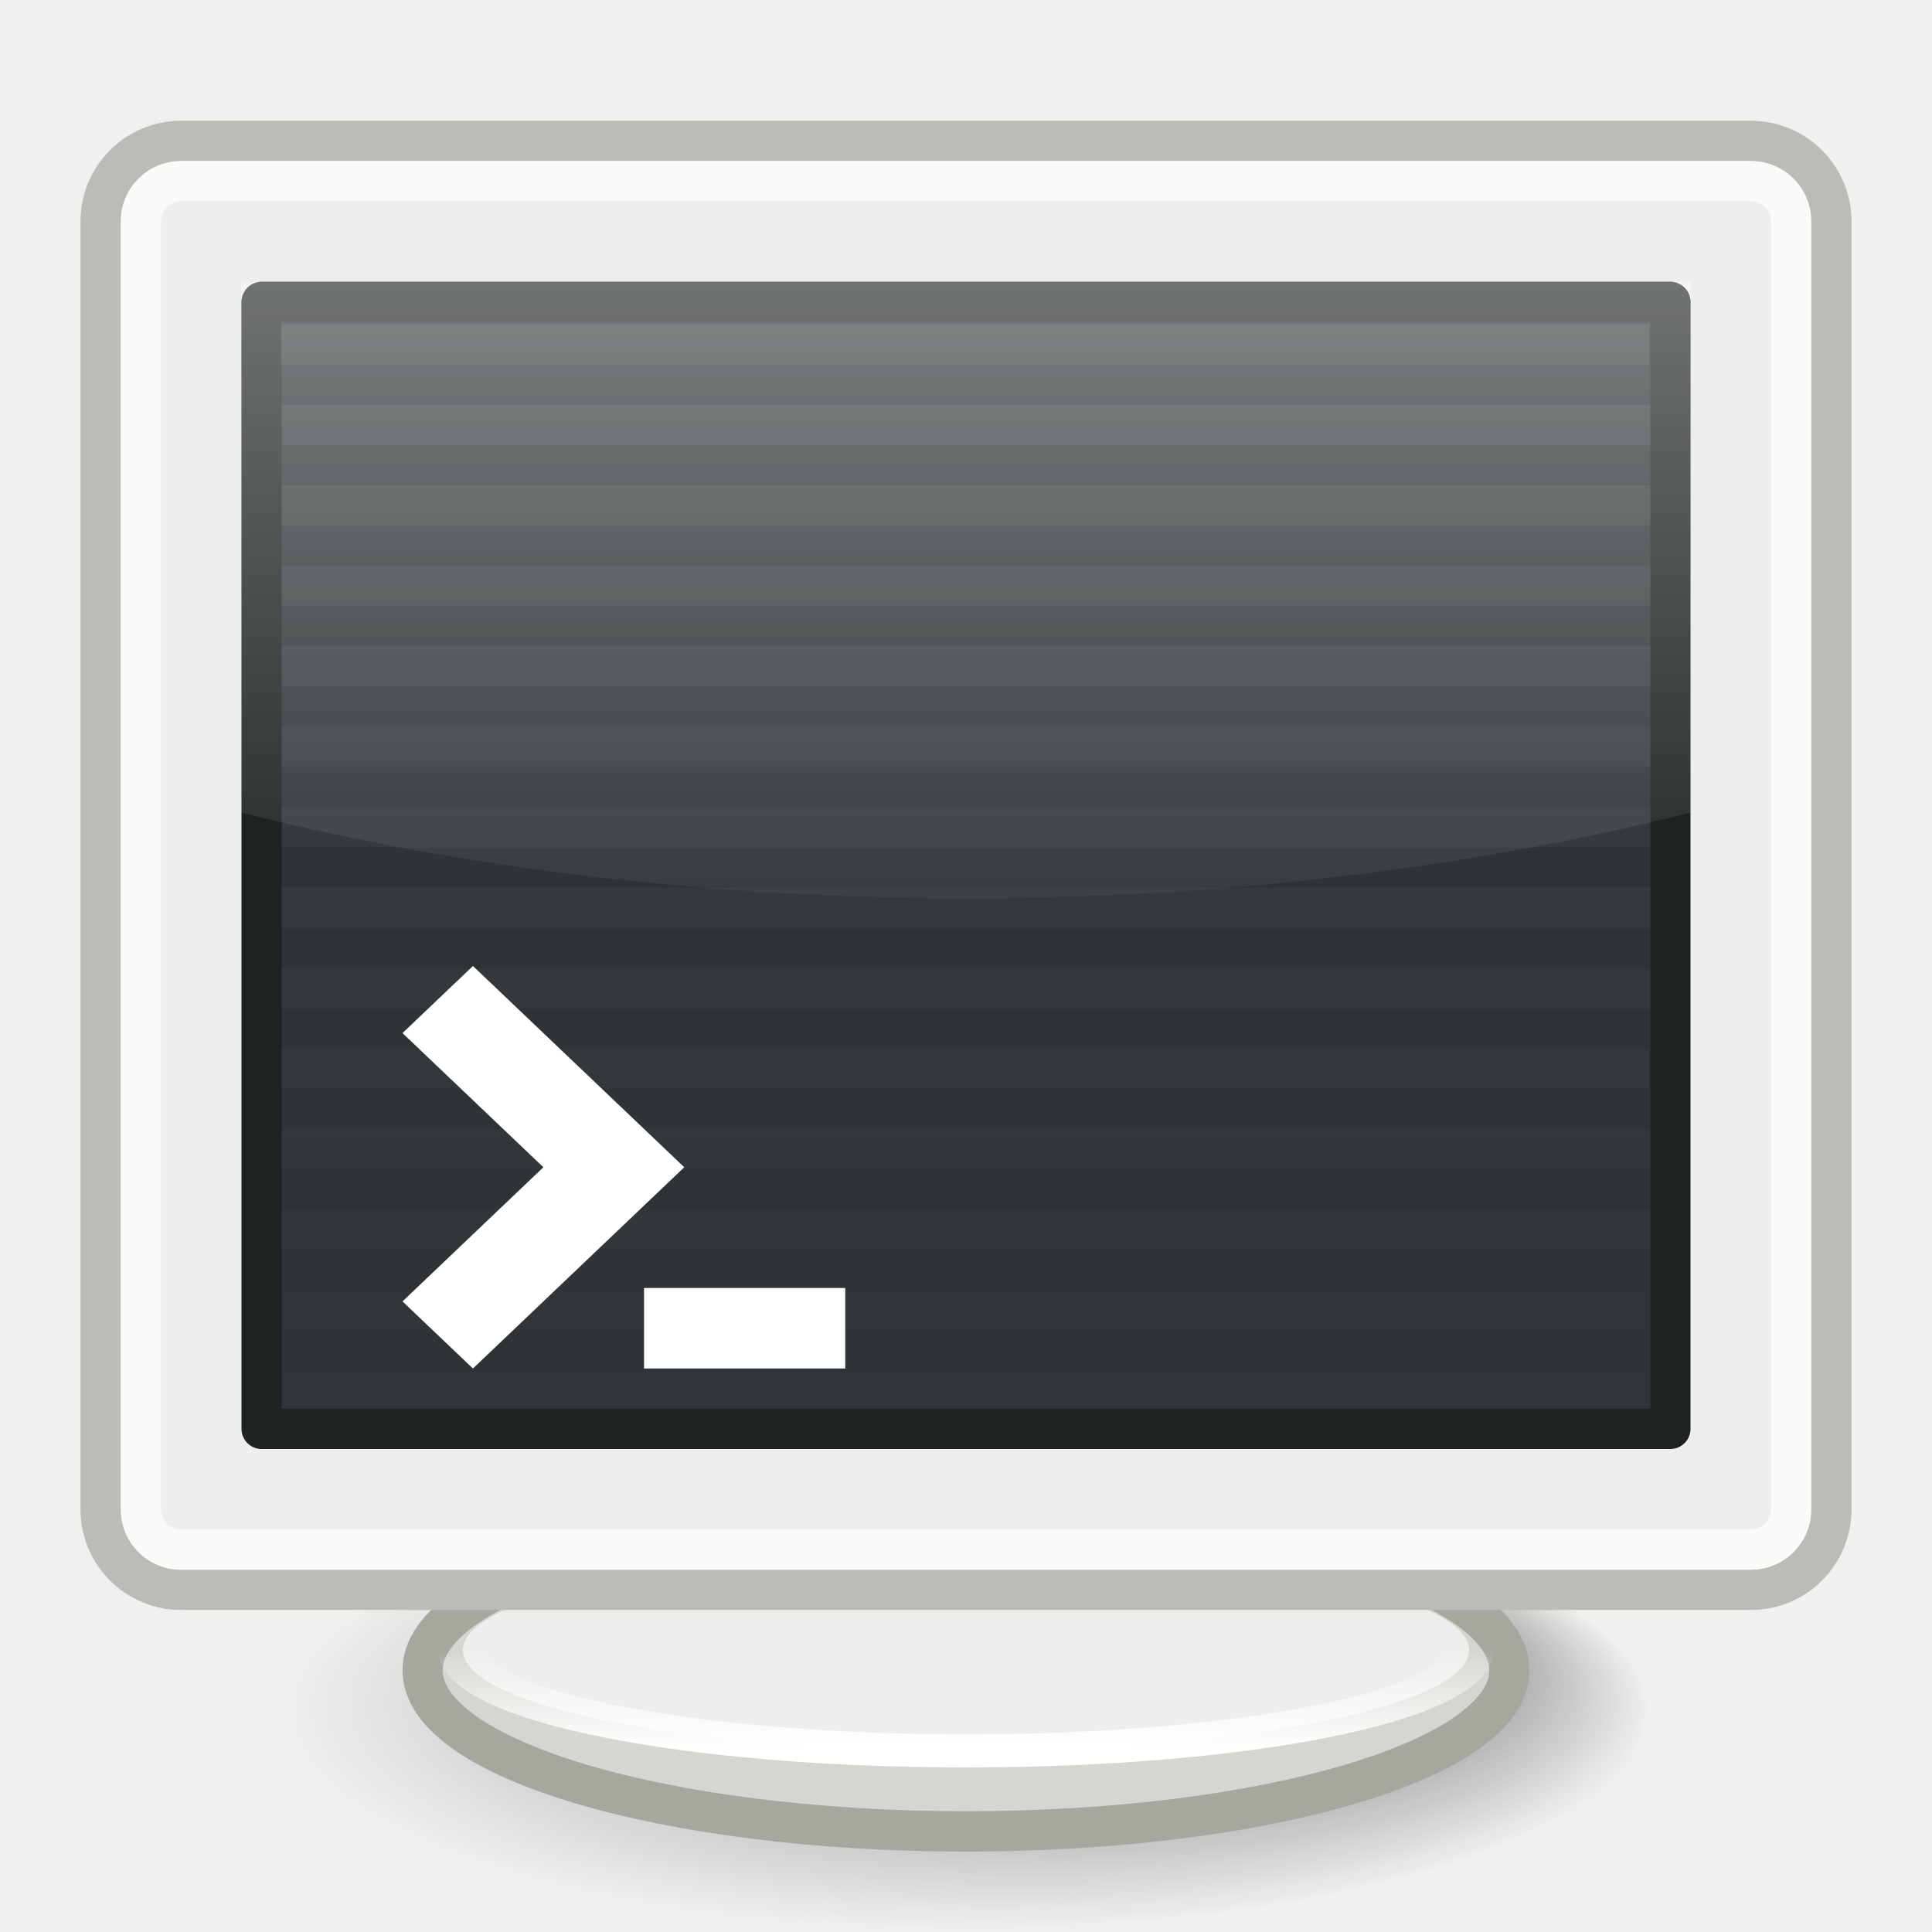
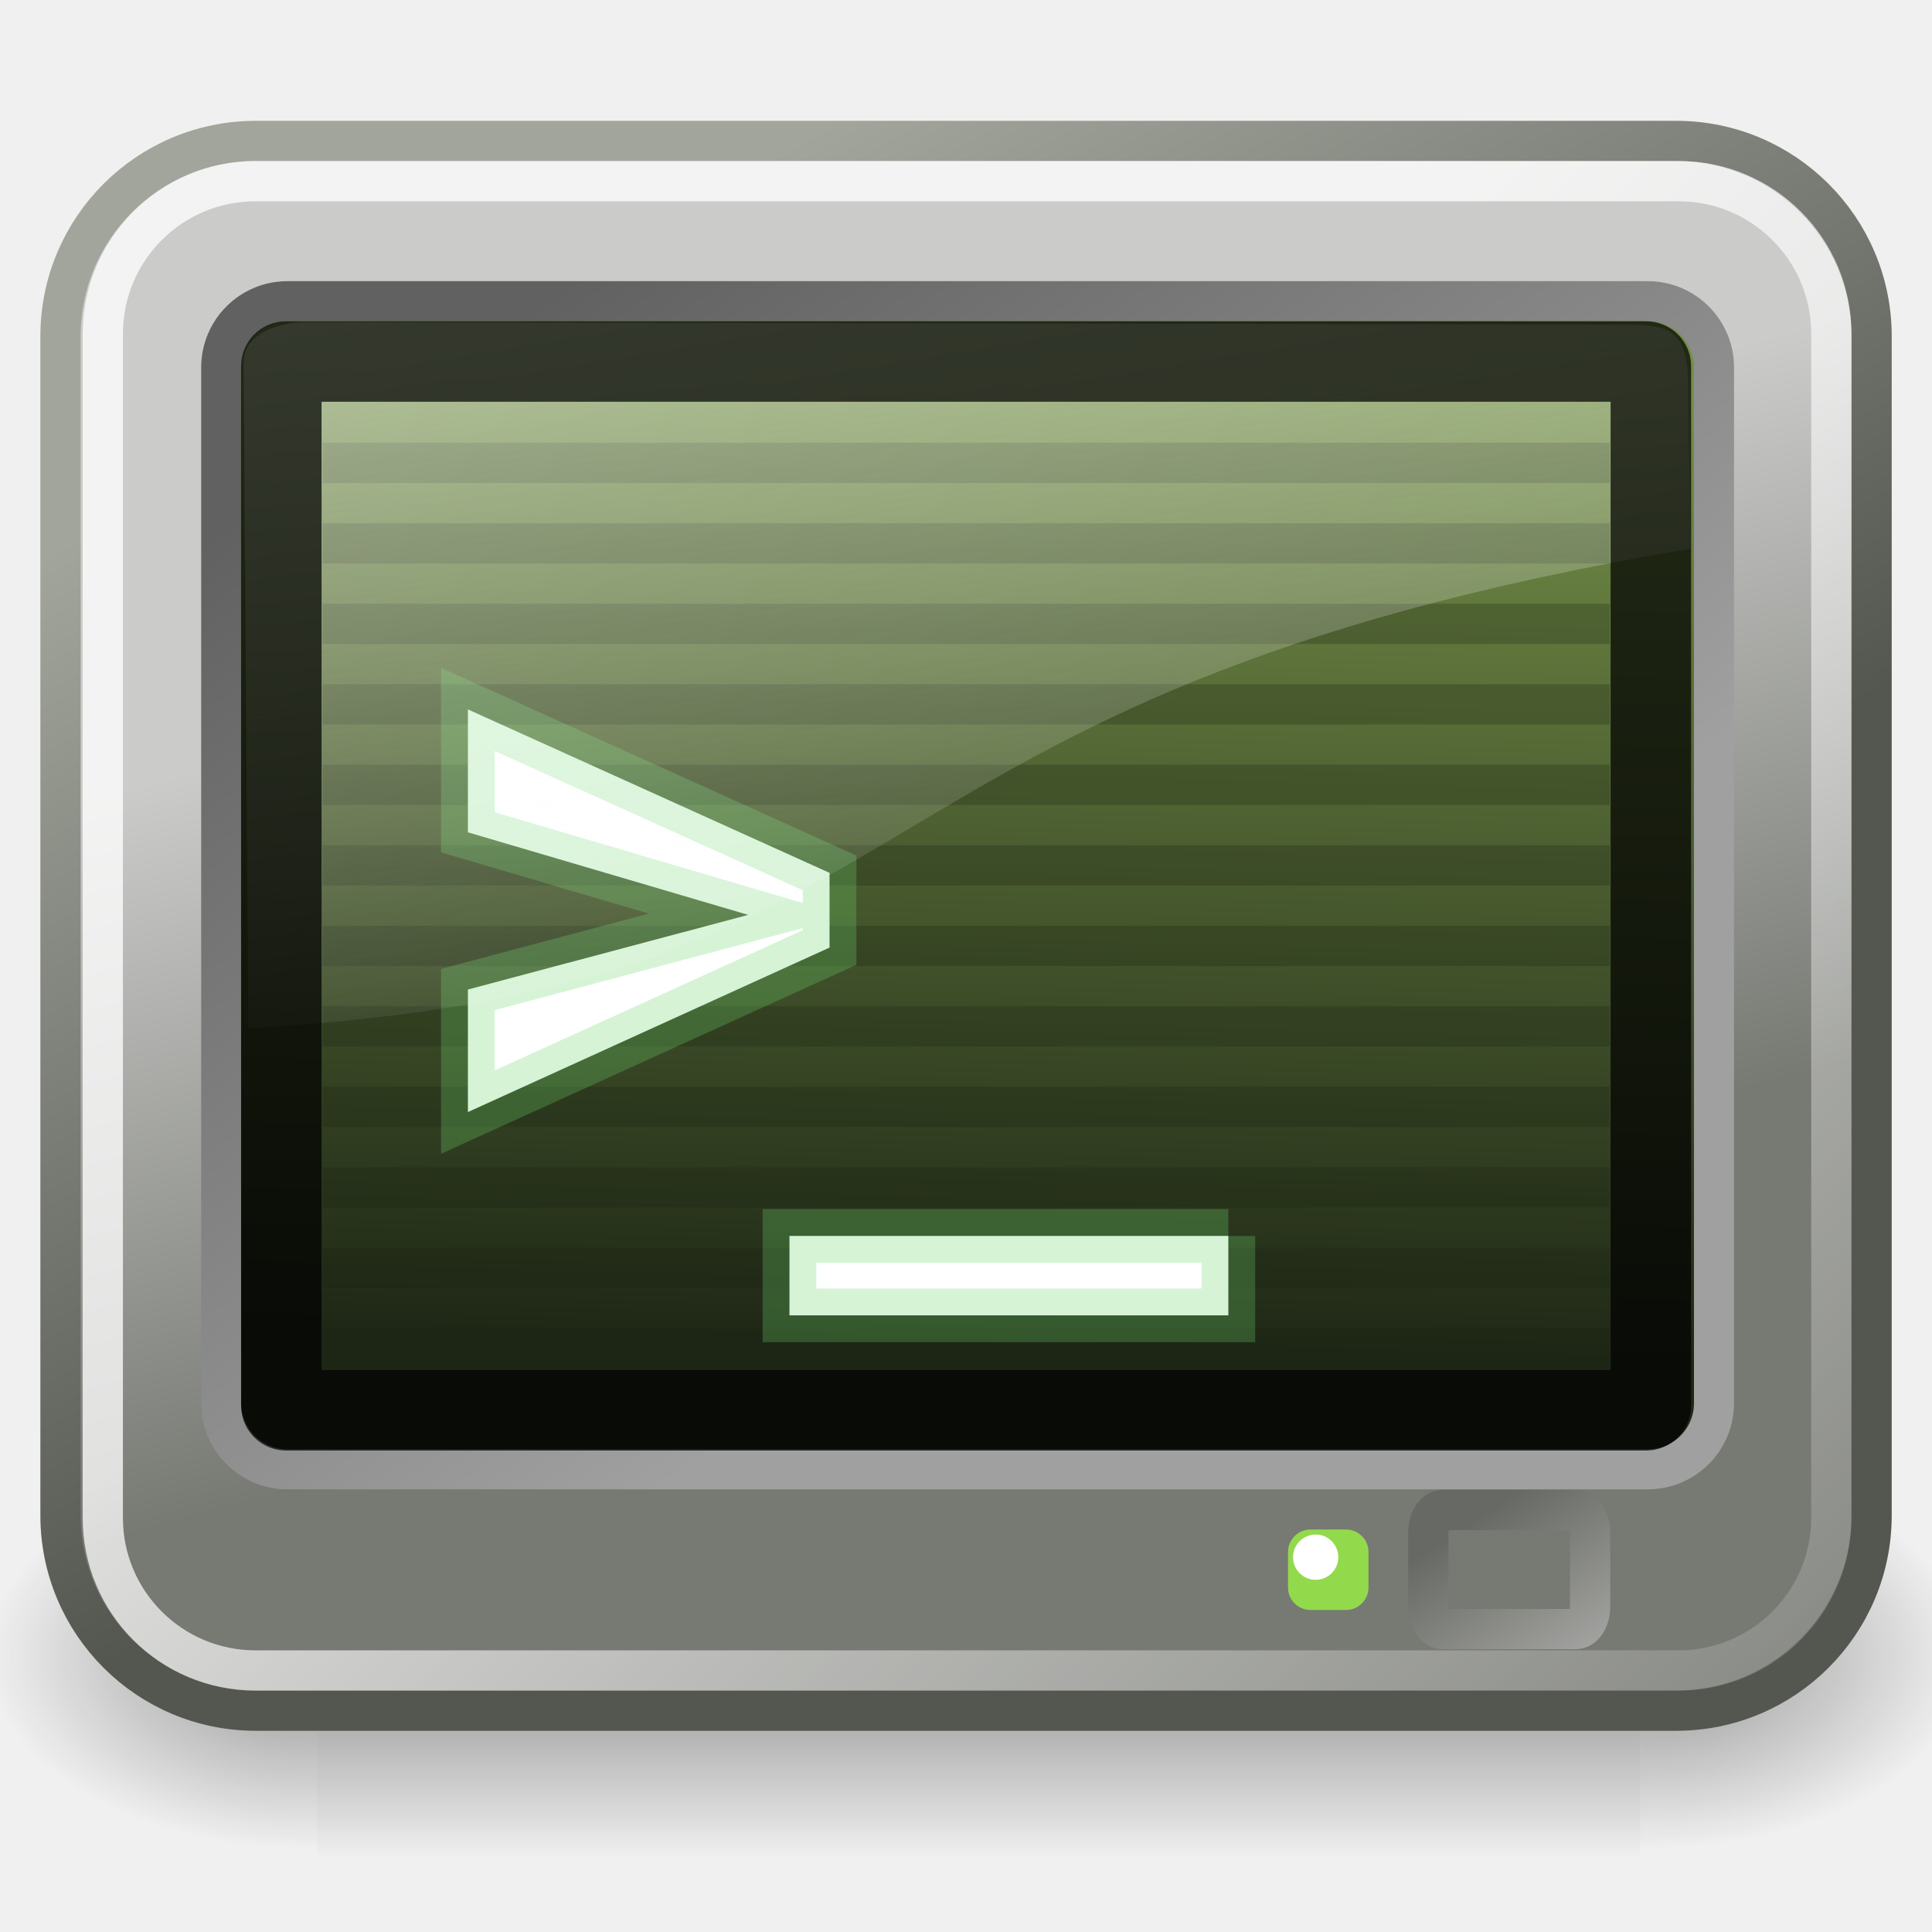
- <svg xmlns="http://www.w3.org/2000/svg" xmlns:xlink="http://www.w3.org/1999/xlink" width="48" height="48" id="svg2" version="1.0">
-   <defs id="defs4">
-     <linearGradient id="linearGradient3815">
-       <stop style="stop-color:black;stop-opacity:1;" offset="0" id="stop3817" />
-       <stop style="stop-color:black;stop-opacity:0;" offset="1" id="stop3819" />
+ <svg xmlns="http://www.w3.org/2000/svg" xmlns:xlink="http://www.w3.org/1999/xlink" width="48px" height="48px" id="svg1306">
+   <defs id="defs1308">
+     <radialGradient xlink:href="#linearGradient5060" id="radialGradient5031" gradientUnits="userSpaceOnUse" gradientTransform="matrix(-2.774389,0,0,1.969706,112.7623,-872.8854)" cx="605.714" cy="486.648" fx="605.714" fy="486.648" r="117.143" />
+     <linearGradient id="linearGradient5060">
+       <stop style="stop-color:black;stop-opacity:1;" offset="0" id="stop5062" />
+       <stop style="stop-color:black;stop-opacity:0;" offset="1" id="stop5064" />
    </linearGradient>
-     <linearGradient id="linearGradient3799">
-       <stop style="stop-color:white;stop-opacity:1;" offset="0" id="stop3801" />
-       <stop style="stop-color:white;stop-opacity:0;" offset="1" id="stop3803" />
+     <radialGradient xlink:href="#linearGradient5060" id="radialGradient5029" gradientUnits="userSpaceOnUse" gradientTransform="matrix(2.774389,0,0,1.969706,-1891.633,-872.8854)" cx="605.714" cy="486.648" fx="605.714" fy="486.648" r="117.143" />
+     <linearGradient id="linearGradient5048">
+       <stop style="stop-color:black;stop-opacity:0;" offset="0" id="stop5050" />
+       <stop id="stop5056" offset="0.5" style="stop-color:black;stop-opacity:1;" />
+       <stop style="stop-color:black;stop-opacity:0;" offset="1" id="stop5052" />
    </linearGradient>
-     <linearGradient id="linearGradient3732">
-       <stop style="stop-color:white;stop-opacity:0.571" offset="0" id="stop3734" />
-       <stop style="stop-color:white;stop-opacity:0;" offset="1" id="stop3736" />
+     <linearGradient xlink:href="#linearGradient5048" id="linearGradient5027" gradientUnits="userSpaceOnUse" gradientTransform="matrix(2.774389,0,0,1.969706,-1892.179,-872.8854)" x1="302.857" y1="366.648" x2="302.857" y2="609.505" />
+     <linearGradient id="linearGradient6447">
+       <stop style="stop-color:#777973;stop-opacity:1;" offset="0" id="stop6449" />
+       <stop style="stop-color:#777973;stop-opacity:0;" offset="1" id="stop6451" />
    </linearGradient>
-     <linearGradient id="linearGradient3723">
-       <stop style="stop-color:white;stop-opacity:0.084" offset="0" id="stop3725" />
-       <stop style="stop-color:white;stop-opacity:0;" offset="1" id="stop3727" />
+     <linearGradient id="linearGradient4254">
+       <stop style="stop-color:#616161;stop-opacity:1;" offset="0" id="stop4256" />
+       <stop style="stop-color:#a0a0a0;stop-opacity:1;" offset="1" id="stop4258" />
    </linearGradient>
-     <linearGradient xlink:href="#linearGradient3723" id="linearGradient3765" gradientUnits="userSpaceOnUse" x1="26.706" y1="6.588" x2="26.706" y2="39.059" />
-     <linearGradient xlink:href="#linearGradient3723" id="linearGradient3767" gradientUnits="userSpaceOnUse" x1="26.706" y1="6.588" x2="26.706" y2="39.059" />
-     <linearGradient xlink:href="#linearGradient3723" id="linearGradient3769" gradientUnits="userSpaceOnUse" x1="26.706" y1="6.588" x2="26.706" y2="39.059" />
-     <linearGradient xlink:href="#linearGradient3723" id="linearGradient3771" gradientUnits="userSpaceOnUse" x1="26.706" y1="6.588" x2="26.706" y2="39.059" />
-     <linearGradient xlink:href="#linearGradient3723" id="linearGradient3773" gradientUnits="userSpaceOnUse" x1="26.706" y1="6.588" x2="26.706" y2="39.059" />
-     <linearGradient xlink:href="#linearGradient3723" id="linearGradient3775" gradientUnits="userSpaceOnUse" x1="26.706" y1="6.588" x2="26.706" y2="39.059" />
-     <linearGradient xlink:href="#linearGradient3723" id="linearGradient3777" gradientUnits="userSpaceOnUse" x1="26.706" y1="6.588" x2="26.706" y2="39.059" />
-     <linearGradient xlink:href="#linearGradient3723" id="linearGradient3779" gradientUnits="userSpaceOnUse" x1="26.706" y1="6.588" x2="26.706" y2="39.059" />
-     <linearGradient xlink:href="#linearGradient3723" id="linearGradient3781" gradientUnits="userSpaceOnUse" x1="26.706" y1="6.588" x2="26.706" y2="39.059" />
-     <linearGradient xlink:href="#linearGradient3723" id="linearGradient3783" gradientUnits="userSpaceOnUse" x1="26.706" y1="6.588" x2="26.706" y2="39.059" />
-     <linearGradient xlink:href="#linearGradient3723" id="linearGradient3785" gradientUnits="userSpaceOnUse" x1="26.706" y1="6.588" x2="26.706" y2="39.059" />
-     <linearGradient xlink:href="#linearGradient3723" id="linearGradient3787" gradientUnits="userSpaceOnUse" x1="26.706" y1="6.588" x2="26.706" y2="39.059" />
-     <linearGradient xlink:href="#linearGradient3723" id="linearGradient3789" gradientUnits="userSpaceOnUse" x1="26.706" y1="6.588" x2="26.706" y2="39.059" />
-     <linearGradient xlink:href="#linearGradient3723" id="linearGradient3791" gradientUnits="userSpaceOnUse" x1="26.706" y1="6.588" x2="26.706" y2="39.059" />
-     <linearGradient xlink:href="#linearGradient3723" id="linearGradient3793" gradientUnits="userSpaceOnUse" x1="26.706" y1="6.588" x2="26.706" y2="39.059" />
-     <linearGradient xlink:href="#linearGradient3732" id="linearGradient3795" gradientUnits="userSpaceOnUse" x1="23.765" y1="5.175" x2="23.765" y2="25.178" />
-     <linearGradient xlink:href="#linearGradient3799" id="linearGradient3811" gradientUnits="userSpaceOnUse" x1="20.541" y1="45.316" x2="20.541" y2="42.703" />
-     <radialGradient xlink:href="#linearGradient3815" id="radialGradient3821" cx="22.824" cy="43.294" fx="31.703" fy="37.27" r="15.647" gradientTransform="matrix(1,0,0,0.210526,0,34.17957)" gradientUnits="userSpaceOnUse" />
-     <linearGradient xlink:href="#linearGradient3732" id="linearGradient2214" gradientUnits="userSpaceOnUse" x1="23.765" y1="5.175" x2="23.765" y2="25.178" gradientTransform="matrix(1,0,0,0.9421122,0,0.4052143)" />
+     <linearGradient id="linearGradient5176">
+       <stop id="stop5178" offset="0" style="stop-color:#a2a59c;stop-opacity:1;" />
+       <stop id="stop5180" offset="1" style="stop-color:#535750;stop-opacity:1;" />
+     </linearGradient>
+     <linearGradient id="linearGradient2667">
+       <stop id="stop2669" offset="0" style="stop-color:#ffffff;stop-opacity:1;" />
+       <stop id="stop2671" offset="1" style="stop-color:#fcfcff;stop-opacity:0;" />
+     </linearGradient>
+     <linearGradient gradientUnits="userSpaceOnUse" y2="26.729" x2="17.199" y1="1.654" x1="11.492" gradientTransform="matrix(1.236157,0,0,0.896051,-1.08182,2.830699)" id="linearGradient2673" xlink:href="#linearGradient2667" />
+     <linearGradient id="linearGradient2238">
+       <stop style="stop-color:#ffffff;stop-opacity:1;" offset="0" id="stop2240" />
+       <stop style="stop-color:#ffffff;stop-opacity:0;" offset="1" id="stop2242" />
+     </linearGradient>
+     <linearGradient id="linearGradient2224">
+       <stop style="stop-color:#32342f;stop-opacity:0.546;" offset="0" id="stop2226" />
+       <stop style="stop-color:#32342f;stop-opacity:0;" offset="1" id="stop2228" />
+     </linearGradient>
+     <linearGradient id="linearGradient2214">
+       <stop style="stop-color:#a9aaa7;stop-opacity:1;" offset="0" id="stop2216" />
+       <stop style="stop-color:#676964;stop-opacity:1;" offset="1" id="stop2218" />
+     </linearGradient>
+     <linearGradient id="linearGradient2206">
+       <stop style="stop-color:#777973;stop-opacity:1;" offset="0" id="stop2208" />
+       <stop style="stop-color:#cbccca;stop-opacity:1;" offset="1" id="stop2210" />
+     </linearGradient>
+     <linearGradient id="linearGradient2198">
+       <stop style="stop-color:#748f48;stop-opacity:1;" offset="0" id="stop2200" />
+       <stop style="stop-color:#1f2816;stop-opacity:1;" offset="1" id="stop2202" />
+     </linearGradient>
+     <linearGradient xlink:href="#linearGradient2198" id="linearGradient2204" x1="23.119" y1="9.583" x2="22.441" y2="34.226" gradientUnits="userSpaceOnUse" gradientTransform="matrix(0.950085,0,0,0.965659,1.243978,0.255342)" />
+     <linearGradient xlink:href="#linearGradient2206" id="linearGradient2212" x1="29.87" y1="32.286" x2="24.842" y2="14.158" gradientUnits="userSpaceOnUse" gradientTransform="matrix(0.957412,0,0,0.952331,1.022766,0.133307)" />
+     <linearGradient xlink:href="#linearGradient5176" id="linearGradient2220" x1="8.653" y1="9.587" x2="21.305" y2="32.498" gradientUnits="userSpaceOnUse" gradientTransform="matrix(0.957412,0,0,0.952331,1.022766,0.133307)" />
+     <radialGradient xlink:href="#linearGradient2224" id="radialGradient2230" cx="24.042" cy="42.242" fx="24.042" fy="42.242" r="17.577" gradientTransform="matrix(1,0,0,0.304598,-1.841788e-16,29.37527)" gradientUnits="userSpaceOnUse" />
+     <linearGradient xlink:href="#linearGradient2238" id="linearGradient2244" x1="20.339" y1="19.637" x2="48.845" y2="49.731" gradientUnits="userSpaceOnUse" gradientTransform="matrix(0.953506,0,0,0.947873,1.141528,1.205591)" />
+     <linearGradient xlink:href="#linearGradient4254" id="linearGradient4260" x1="11.048" y1="9.146" x2="26.178" y2="30.343" gradientUnits="userSpaceOnUse" gradientTransform="matrix(0.997583,0,0,0.989941,0.104141,7.028871e-2)" />
+     <linearGradient xlink:href="#linearGradient2214" id="linearGradient5719" x1="40.253" y1="42.319" x2="36.452" y2="38" gradientUnits="userSpaceOnUse" gradientTransform="matrix(1,0,0,0.744756,0,9.569132)" />
+     <radialGradient xlink:href="#linearGradient6447" id="radialGradient6453" cx="37.496" cy="39.51" fx="37.496" fy="39.51" r="2.51" gradientTransform="matrix(1,0,0,0.73779,0,9.844321)" gradientUnits="userSpaceOnUse" />
  </defs>
  <g id="layer1">
-     <path style="opacity:0.6;fill:url(#radialGradient3821);fill-opacity:1;stroke:none;stroke-width:1;stroke-linecap:round;stroke-linejoin:round;stroke-miterlimit:4;stroke-dasharray:none;stroke-opacity:1" id="path3813" d="M 38.471 43.294 A 15.647 3.294 0 1 1  7.176,43.294 A 15.647 3.294 0 1 1  38.471 43.294 z" transform="matrix(1.086466,0,0,1.669645,-0.796996,-29.78578)" />
-     <g id="g3807" transform="translate(0,-2)">
-       <path transform="matrix(1.471154,0,0,1.478261,-6.980779,-19.63044)" d="M 30.235 42.706 A 9.176 2.706 0 1 1  11.882,42.706 A 9.176 2.706 0 1 1  30.235 42.706 z" id="path3797" style="opacity:1;fill:#d6d6d1;fill-opacity:1;stroke:#a5a89f;stroke-width:0.678;stroke-linecap:round;stroke-linejoin:round;stroke-miterlimit:4;stroke-dasharray:none;stroke-opacity:1" />
-       <path transform="matrix(1.36218,0,0,0.923914,-4.685922,3.543424)" d="M 30.235 42.706 A 9.176 2.706 0 1 1  11.882,42.706 A 9.176 2.706 0 1 1  30.235 42.706 z" id="path3740" style="opacity:1;fill:#eeeeec;fill-opacity:1;stroke:url(#linearGradient3811);stroke-width:0.891;stroke-linecap:round;stroke-linejoin:round;stroke-miterlimit:4;stroke-dasharray:none;stroke-opacity:1" />
+     <g id="g5022" transform="matrix(2.454499e-2,0,0,2.086758e-2,46.14369,39.34109)">
+       <rect y="-150.697" x="-1559.252" height="478.357" width="1339.633" id="rect4173" style="opacity:0.402;color:black;fill:url(#linearGradient5027);fill-opacity:1;fill-rule:nonzero;stroke:none;stroke-width:1;stroke-linecap:round;stroke-linejoin:miter;marker:none;marker-start:none;marker-mid:none;marker-end:none;stroke-miterlimit:4;stroke-dasharray:none;stroke-dashoffset:0;stroke-opacity:1;visibility:visible;display:inline;overflow:visible" />
+       <path id="path5058" d="M -219.619,-150.68 C -219.619,-150.68 -219.619,327.65 -219.619,327.65 C -76.745,328.551 125.781,220.481 125.781,88.454 C 125.781,-43.572 -33.655,-150.68 -219.619,-150.68 z " style="opacity:0.402;color:black;fill:url(#radialGradient5029);fill-opacity:1;fill-rule:nonzero;stroke:none;stroke-width:1;stroke-linecap:round;stroke-linejoin:miter;marker:none;marker-start:none;marker-mid:none;marker-end:none;stroke-miterlimit:4;stroke-dasharray:none;stroke-dashoffset:0;stroke-opacity:1;visibility:visible;display:inline;overflow:visible" />
+       <path style="opacity:0.402;color:black;fill:url(#radialGradient5031);fill-opacity:1;fill-rule:nonzero;stroke:none;stroke-width:1;stroke-linecap:round;stroke-linejoin:miter;marker:none;marker-start:none;marker-mid:none;marker-end:none;stroke-miterlimit:4;stroke-dasharray:none;stroke-dashoffset:0;stroke-opacity:1;visibility:visible;display:inline;overflow:visible" d="M -1559.252,-150.68 C -1559.252,-150.68 -1559.252,327.65 -1559.252,327.65 C -1702.127,328.551 -1904.652,220.481 -1904.652,88.454 C -1904.652,-43.572 -1745.216,-150.68 -1559.252,-150.68 z " id="path5018" />
    </g>
-     <rect style="fill:#eeeeec;fill-opacity:1;stroke:#babdb6;stroke-width:1;stroke-linecap:round;stroke-linejoin:round;stroke-miterlimit:4;stroke-dasharray:none;stroke-opacity:1" id="rect1872" width="43" height="36" x="2.5" y="3.5" rx="2" ry="2" />
-     <rect style="fill:none;fill-opacity:1;stroke:#ffffff;stroke-width:1;stroke-linecap:round;stroke-linejoin:round;stroke-miterlimit:4;stroke-dasharray:none;stroke-opacity:0.68" id="rect2762" width="41" height="34" x="3.5" y="4.5" rx="1" ry="1" />
-     <rect style="fill:#2e3436;fill-opacity:1;stroke:#1e2223;stroke-width:1;stroke-linecap:round;stroke-linejoin:round;stroke-miterlimit:4;stroke-dasharray:none;stroke-opacity:1" id="rect3649" width="35" height="28" x="6.5" y="7.5" />
-     <g id="g3679" style="opacity:0.7;fill-opacity:1;stroke:url(#linearGradient3765);stroke-opacity:1" transform="translate(0,-0.941176)">
-       <path id="path3651" d="M 6.971,9.5 L 40.971,9.5" style="fill:none;fill-opacity:1;fill-rule:evenodd;stroke:url(#linearGradient3767);stroke-width:1px;stroke-linecap:butt;stroke-linejoin:miter;stroke-opacity:1" />
-       <path id="path3653" d="M 7,11.5 L 41,11.5" style="fill:none;fill-opacity:1;fill-rule:evenodd;stroke:url(#linearGradient3769);stroke-width:1px;stroke-linecap:butt;stroke-linejoin:miter;stroke-opacity:1" />
-       <path id="path3655" d="M 7,13.5 L 41,13.5" style="fill:none;fill-opacity:1;fill-rule:evenodd;stroke:url(#linearGradient3771);stroke-width:1px;stroke-linecap:butt;stroke-linejoin:miter;stroke-opacity:1" />
-       <path id="path3657" d="M 7,15.5 L 41,15.5" style="fill:none;fill-opacity:1;fill-rule:evenodd;stroke:url(#linearGradient3773);stroke-width:1px;stroke-linecap:butt;stroke-linejoin:miter;stroke-opacity:1" />
-       <path id="path3659" d="M 7,17.5 L 41,17.5" style="fill:none;fill-opacity:1;fill-rule:evenodd;stroke:url(#linearGradient3775);stroke-width:1px;stroke-linecap:butt;stroke-linejoin:miter;stroke-opacity:1" />
-       <path id="path3661" d="M 7,19.5 L 41,19.5" style="fill:none;fill-opacity:1;fill-rule:evenodd;stroke:url(#linearGradient3777);stroke-width:1px;stroke-linecap:butt;stroke-linejoin:miter;stroke-opacity:1" />
-       <path id="path3663" d="M 7,21.5 L 41,21.5" style="fill:none;fill-opacity:1;fill-rule:evenodd;stroke:url(#linearGradient3779);stroke-width:1px;stroke-linecap:butt;stroke-linejoin:miter;stroke-opacity:1" />
-       <path id="path3665" d="M 7,23.5 L 41,23.5" style="fill:none;fill-opacity:1;fill-rule:evenodd;stroke:url(#linearGradient3781);stroke-width:1px;stroke-linecap:butt;stroke-linejoin:miter;stroke-opacity:1" />
-       <path id="path3667" d="M 7,25.5 L 41,25.5" style="fill:none;fill-opacity:1;fill-rule:evenodd;stroke:url(#linearGradient3783);stroke-width:1px;stroke-linecap:butt;stroke-linejoin:miter;stroke-opacity:1" />
-       <path id="path3669" d="M 6.971,27.5 L 40.971,27.5" style="fill:none;fill-opacity:1;fill-rule:evenodd;stroke:url(#linearGradient3785);stroke-width:1px;stroke-linecap:butt;stroke-linejoin:miter;stroke-opacity:1" />
-       <path id="path3671" d="M 7,29.5 L 41,29.5" style="fill:none;fill-opacity:1;fill-rule:evenodd;stroke:url(#linearGradient3787);stroke-width:1px;stroke-linecap:butt;stroke-linejoin:miter;stroke-opacity:1" />
-       <path id="path3673" d="M 7,31.5 L 41,31.5" style="fill:none;fill-opacity:1;fill-rule:evenodd;stroke:url(#linearGradient3789);stroke-width:1px;stroke-linecap:butt;stroke-linejoin:miter;stroke-opacity:1" />
-       <path id="path3675" d="M 7,33.5 L 41,33.5" style="fill:none;fill-opacity:1;fill-rule:evenodd;stroke:url(#linearGradient3791);stroke-width:1px;stroke-linecap:butt;stroke-linejoin:miter;stroke-opacity:1" />
-       <path id="path3677" d="M 7,35.5 L 41,35.5" style="fill:none;fill-opacity:1;fill-rule:evenodd;stroke:url(#linearGradient3793);stroke-width:1px;stroke-linecap:butt;stroke-linejoin:miter;stroke-opacity:1" />
+     <rect style="opacity:1;fill:url(#linearGradient2212);fill-opacity:1;fill-rule:evenodd;stroke:url(#linearGradient2220);stroke-width:1;stroke-linecap:round;stroke-linejoin:round;stroke-miterlimit:4;stroke-dasharray:none;stroke-dashoffset:0;stroke-opacity:1" id="rect1316" width="44.996" height="38.999" x="1.503" y="3.502" rx="4.852" ry="4.852" />
+     <rect style="opacity:1;fill:url(#linearGradient2204);fill-opacity:1;fill-rule:evenodd;stroke:url(#linearGradient4260);stroke-width:0.995;stroke-linecap:round;stroke-linejoin:round;stroke-miterlimit:4;stroke-dasharray:none;stroke-dashoffset:0;stroke-opacity:1" id="rect1314" width="37.088" height="29.022" x="5.496" y="7.483" rx="1.645" ry="1.645" />
+     <g id="g2286" style="opacity:0.256">
+       <path id="path1345" d="M 8.015,11.5 L 39.994,11.5" style="fill:none;fill-opacity:0.75;fill-rule:evenodd;stroke:#181f10;stroke-width:1.001;stroke-linecap:butt;stroke-linejoin:miter;stroke-miterlimit:4;stroke-dasharray:none;stroke-opacity:1" />
+       <path style="fill:none;fill-opacity:0.75;fill-rule:evenodd;stroke:#181f10;stroke-width:1.001;stroke-linecap:butt;stroke-linejoin:miter;stroke-miterlimit:4;stroke-dasharray:none;stroke-opacity:1" d="M 8.015,13.5 L 39.994,13.5" id="path2264" />
+       <path id="path2266" d="M 8.015,15.5 L 39.994,15.5" style="fill:none;fill-opacity:0.75;fill-rule:evenodd;stroke:#181f10;stroke-width:1.001;stroke-linecap:butt;stroke-linejoin:miter;stroke-miterlimit:4;stroke-dasharray:none;stroke-opacity:1" />
+       <path style="fill:none;fill-opacity:0.75;fill-rule:evenodd;stroke:#181f10;stroke-width:1.001;stroke-linecap:butt;stroke-linejoin:miter;stroke-miterlimit:4;stroke-dasharray:none;stroke-opacity:1" d="M 8.015,17.5 L 39.994,17.5" id="path2268" />
+       <path id="path2270" d="M 8.015,19.5 L 39.994,19.5" style="fill:none;fill-opacity:0.75;fill-rule:evenodd;stroke:#181f10;stroke-width:1.001;stroke-linecap:butt;stroke-linejoin:miter;stroke-miterlimit:4;stroke-dasharray:none;stroke-opacity:1" />
+       <path style="fill:none;fill-opacity:0.75;fill-rule:evenodd;stroke:#181f10;stroke-width:1.001;stroke-linecap:butt;stroke-linejoin:miter;stroke-miterlimit:4;stroke-dasharray:none;stroke-opacity:1" d="M 8.015,21.5 L 39.994,21.5" id="path2272" />
+       <path id="path2274" d="M 8.015,23.5 L 39.994,23.5" style="fill:none;fill-opacity:0.75;fill-rule:evenodd;stroke:#181f10;stroke-width:1.001;stroke-linecap:butt;stroke-linejoin:miter;stroke-miterlimit:4;stroke-dasharray:none;stroke-opacity:1" />
+       <path style="fill:none;fill-opacity:0.75;fill-rule:evenodd;stroke:#181f10;stroke-width:1.001;stroke-linecap:butt;stroke-linejoin:miter;stroke-miterlimit:4;stroke-dasharray:none;stroke-opacity:1" d="M 8.015,25.5 L 39.994,25.5" id="path2276" />
+       <path id="path2278" d="M 8.015,27.5 L 39.994,27.5" style="fill:none;fill-opacity:0.75;fill-rule:evenodd;stroke:#181f10;stroke-width:1.001;stroke-linecap:butt;stroke-linejoin:miter;stroke-miterlimit:4;stroke-dasharray:none;stroke-opacity:1" />
+       <path style="fill:none;fill-opacity:0.75;fill-rule:evenodd;stroke:#181f10;stroke-width:1.001;stroke-linecap:butt;stroke-linejoin:miter;stroke-miterlimit:4;stroke-dasharray:none;stroke-opacity:1" d="M 8.015,29.5 L 39.994,29.5" id="path2280" />
+       <path id="path2282" d="M 8.015,31.5 L 39.994,31.5" style="fill:none;fill-opacity:0.75;fill-rule:evenodd;stroke:#181f10;stroke-width:1.001;stroke-linecap:butt;stroke-linejoin:miter;stroke-miterlimit:4;stroke-dasharray:none;stroke-opacity:1" />
+       <path style="fill:none;fill-opacity:0.75;fill-rule:evenodd;stroke:#181f10;stroke-width:1.001;stroke-linecap:butt;stroke-linejoin:miter;stroke-miterlimit:4;stroke-dasharray:none;stroke-opacity:1" d="M 8.015,33.5 L 39.994,33.5" id="path2284" />
    </g>
-     <path style="opacity:0.7;fill:url(#linearGradient2214);fill-opacity:1;stroke:none;stroke-width:1;stroke-linecap:round;stroke-linejoin:round;stroke-miterlimit:4;stroke-opacity:0.084" d="M 6,7 L 42,7 L 42,20.19 C 30.769,23.025 17.247,23.029 6,20.19 L 6,7 z" id="rect3729" />
-     <path style="opacity:1;fill:white;fill-opacity:1;stroke:none;stroke-width:1;stroke-linecap:round;stroke-linejoin:round;stroke-miterlimit:4;stroke-dasharray:none;stroke-opacity:1" d="M 10,25.667 L 13.5,29 L 10,32.333 L 11.75,34 L 17,29 L 11.75,24 L 10,25.667 z " id="rect3823" />
-     <rect style="opacity:1;fill:white;fill-opacity:1;stroke:none;stroke-width:1;stroke-linecap:round;stroke-linejoin:round;stroke-miterlimit:4;stroke-dasharray:none;stroke-opacity:1" id="rect3828" width="5" height="2" x="16" y="32" />
+     <rect style="opacity:0.764;fill:none;fill-opacity:1;fill-rule:evenodd;stroke:url(#linearGradient2244);stroke-width:1;stroke-linecap:round;stroke-linejoin:round;stroke-miterlimit:4;stroke-dasharray:none;stroke-dashoffset:0;stroke-opacity:1" id="rect2232" width="42.945" height="37.001" x="2.554" y="4.501" rx="3.791" ry="3.791" />
+     <path style="font-size:18.585px;font-style:normal;font-variant:normal;font-weight:bold;font-stretch:normal;text-align:start;line-height:125%;writing-mode:lr-tb;text-anchor:start;fill:#ffffff;fill-opacity:1;stroke:#6ed66e;stroke-width:1pt;stroke-linecap:butt;stroke-linejoin:miter;stroke-opacity:0.279;font-family:Bitstream Vera Sans Mono" d="M 11.625,20.679 L 11.625,17.625 L 20.61,21.686 L 20.61,23.542 L 11.625,27.629 L 11.625,24.584 L 18.589,22.73 L 11.625,20.679 z M 30.518,30.706 L 30.518,32.68 L 19.614,32.68 L 19.614,30.706 L 30.518,30.706" id="text1340" />
+     <path style="opacity:0.531;fill:url(#linearGradient2673);fill-opacity:1;fill-rule:evenodd;stroke:none;stroke-width:0.25pt;stroke-linecap:butt;stroke-linejoin:miter;stroke-opacity:1" d="M 7.625,8 C 7.102,8 6.052,8.19 6.052,9.026 L 6.17,25.543 C 23.842,24.579 20.294,17.286 42,13.633 L 41.937,9.291 C 41.859,8.166 41.398,8.059 40.327,8.066 L 7.625,8 z " id="path2443" />
+     <rect style="opacity:0.714;fill:none;fill-opacity:1;fill-rule:evenodd;stroke:#000000;stroke-width:2;stroke-linecap:round;stroke-linejoin:round;stroke-miterlimit:4;stroke-dasharray:none;stroke-dashoffset:0;stroke-opacity:1" id="rect1340" width="34.026" height="26.057" x="6.989" y="8.981" rx="0.118" ry="0.118" />
+     <rect style="opacity:1;fill:url(#radialGradient6453);fill-opacity:1;fill-rule:evenodd;stroke:url(#linearGradient5719);stroke-width:1;stroke-linecap:round;stroke-linejoin:miter;stroke-miterlimit:4;stroke-dasharray:none;stroke-dashoffset:0;stroke-opacity:1" id="rect5025" width="4.02" height="2.959" x="35.486" y="37.515" rx="0.358" ry="0.56" />
+     <rect style="opacity:1;fill:#93d94c;fill-opacity:1;fill-rule:evenodd;stroke:none;stroke-width:2;stroke-linecap:round;stroke-linejoin:miter;stroke-miterlimit:4;stroke-dasharray:none;stroke-dashoffset:0;stroke-opacity:1" id="rect6458" width="2" height="2" x="32" y="38" rx="0.56" ry="0.56" />
+     <path style="opacity:1;color:#000000;fill:#ffffff;fill-opacity:1;fill-rule:nonzero;stroke:none;stroke-width:1;stroke-linecap:butt;stroke-linejoin:round;marker:none;marker-start:none;marker-mid:none;marker-end:none;stroke-miterlimit:4;stroke-dasharray:none;stroke-dashoffset:0;stroke-opacity:1;visibility:visible;display:inline;overflow:visible" id="path2300" d="M 28.875 38.75 A 0.562 0.562 0 1 1  27.75,38.75 A 0.562 0.562 0 1 1  28.875 38.75 z" transform="translate(4.375,-6.250000e-2)" />
  </g>
</svg>
